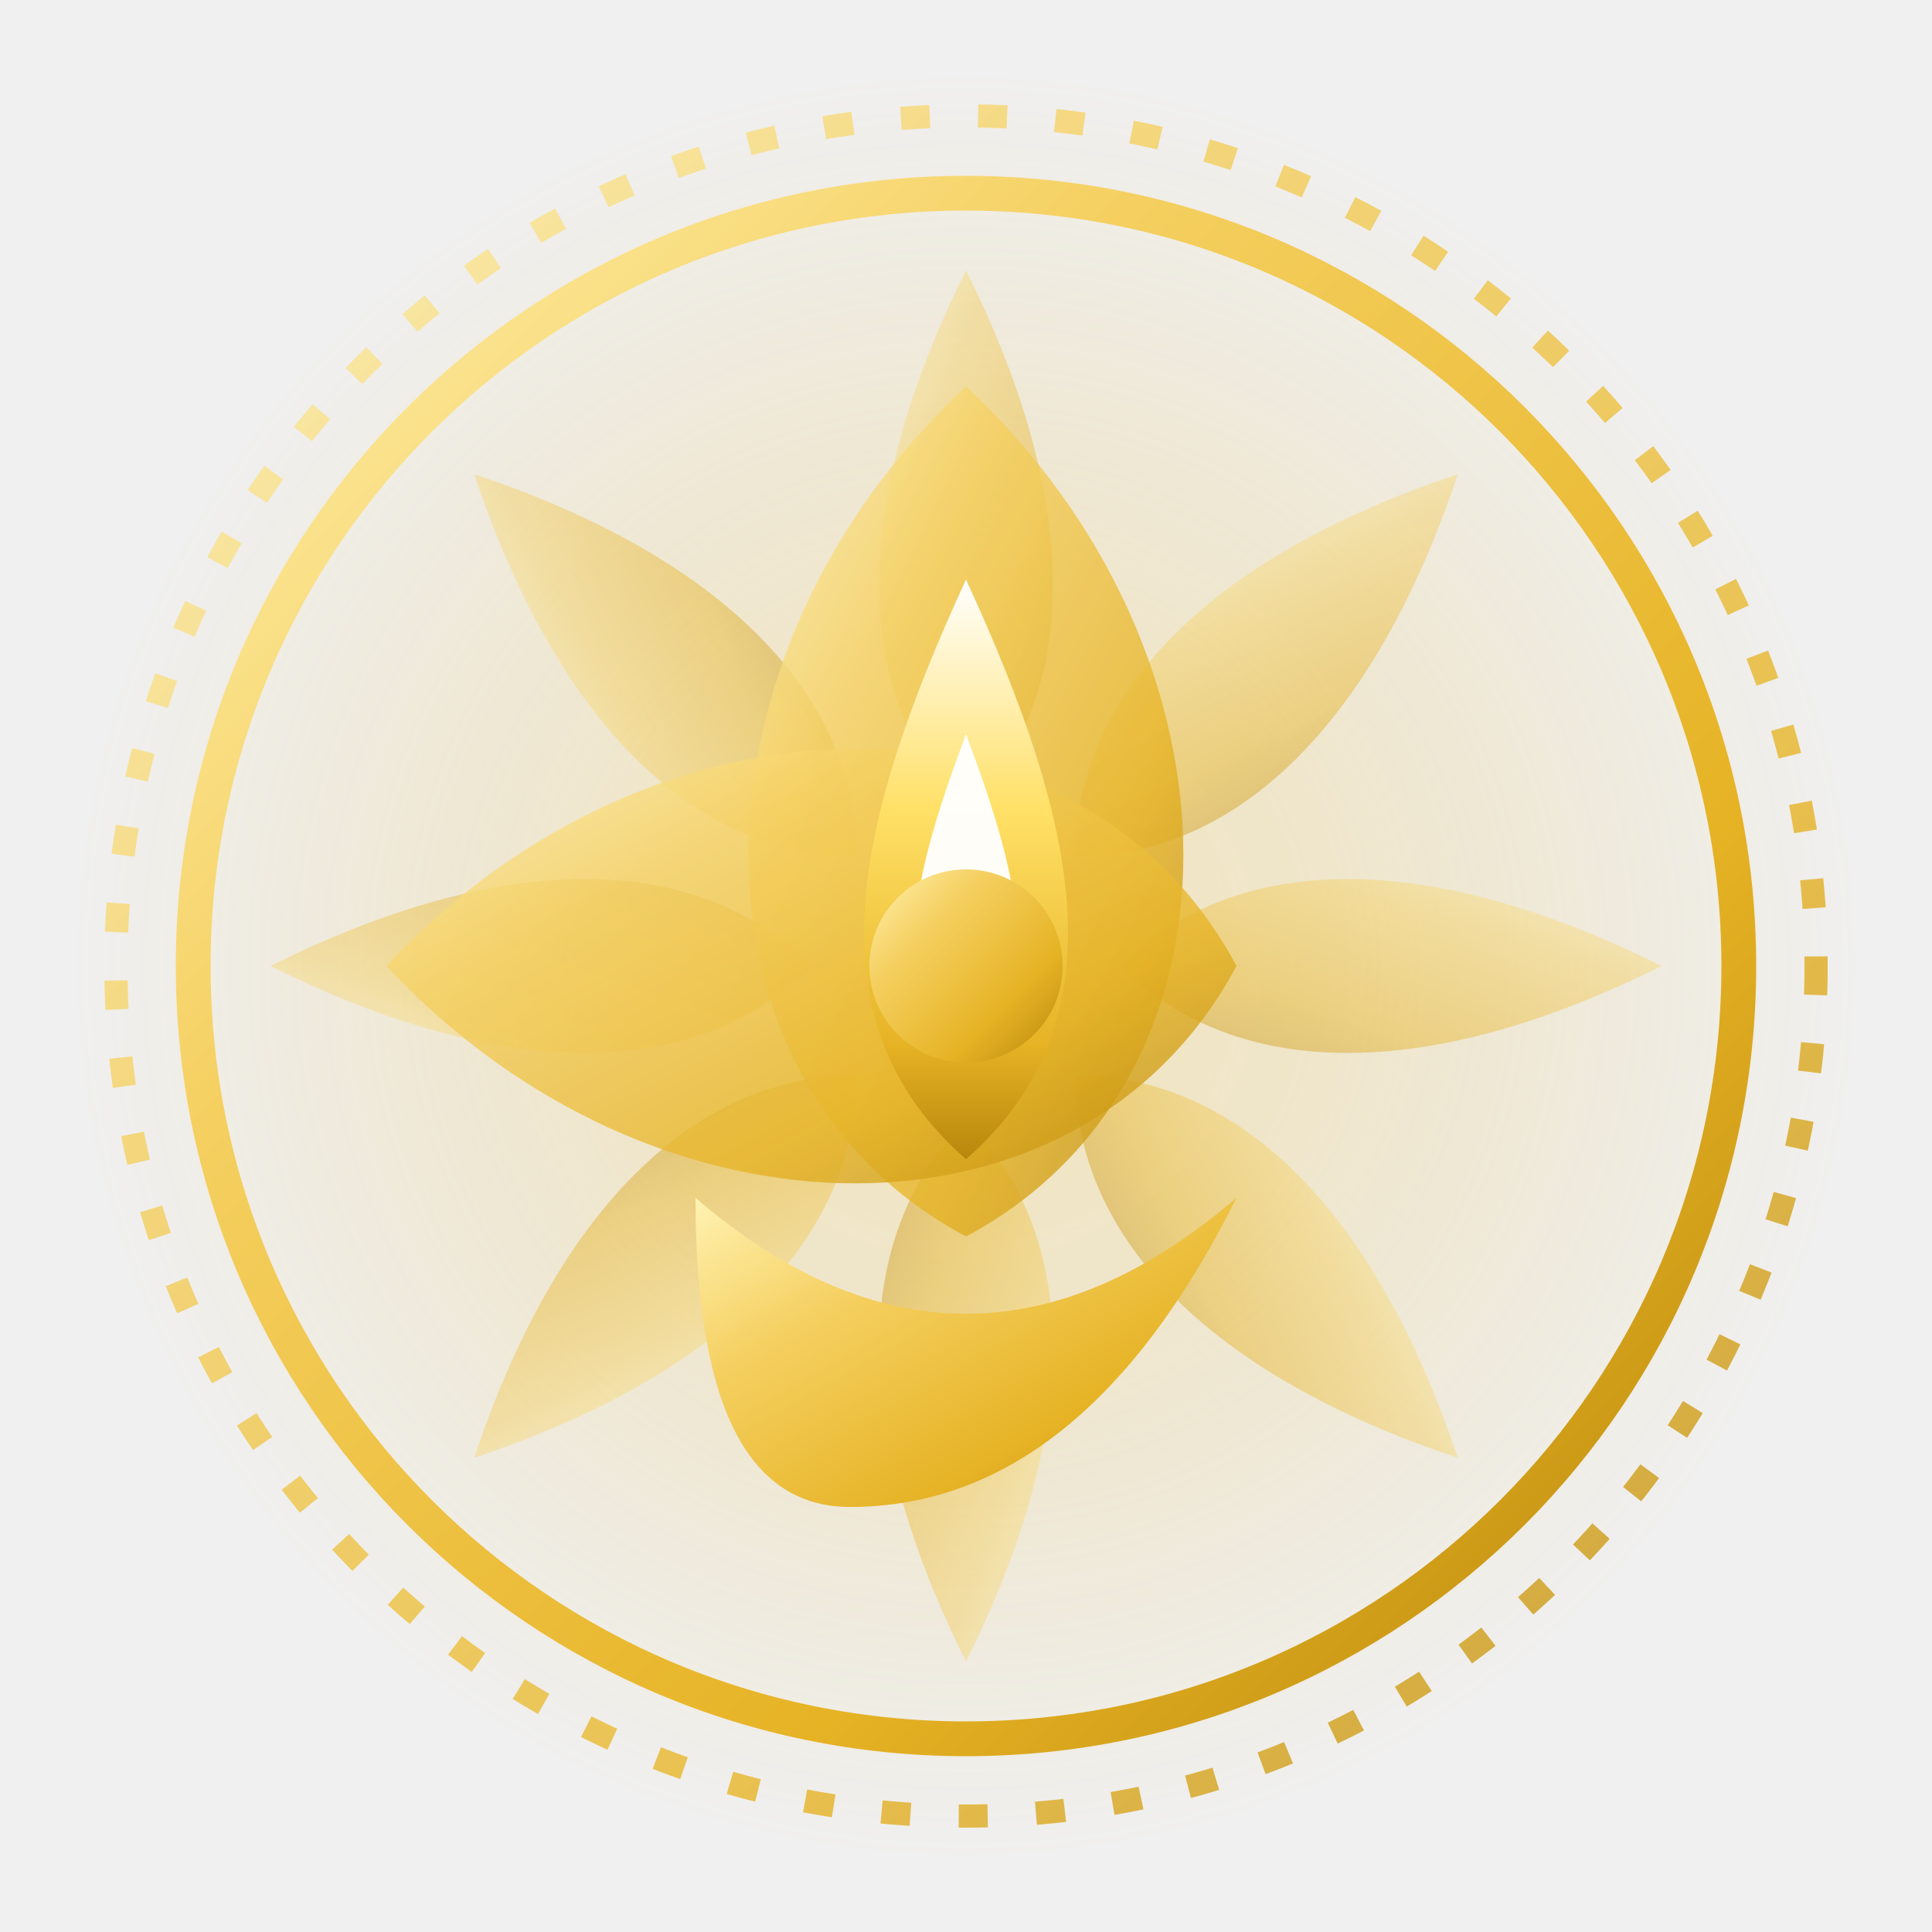
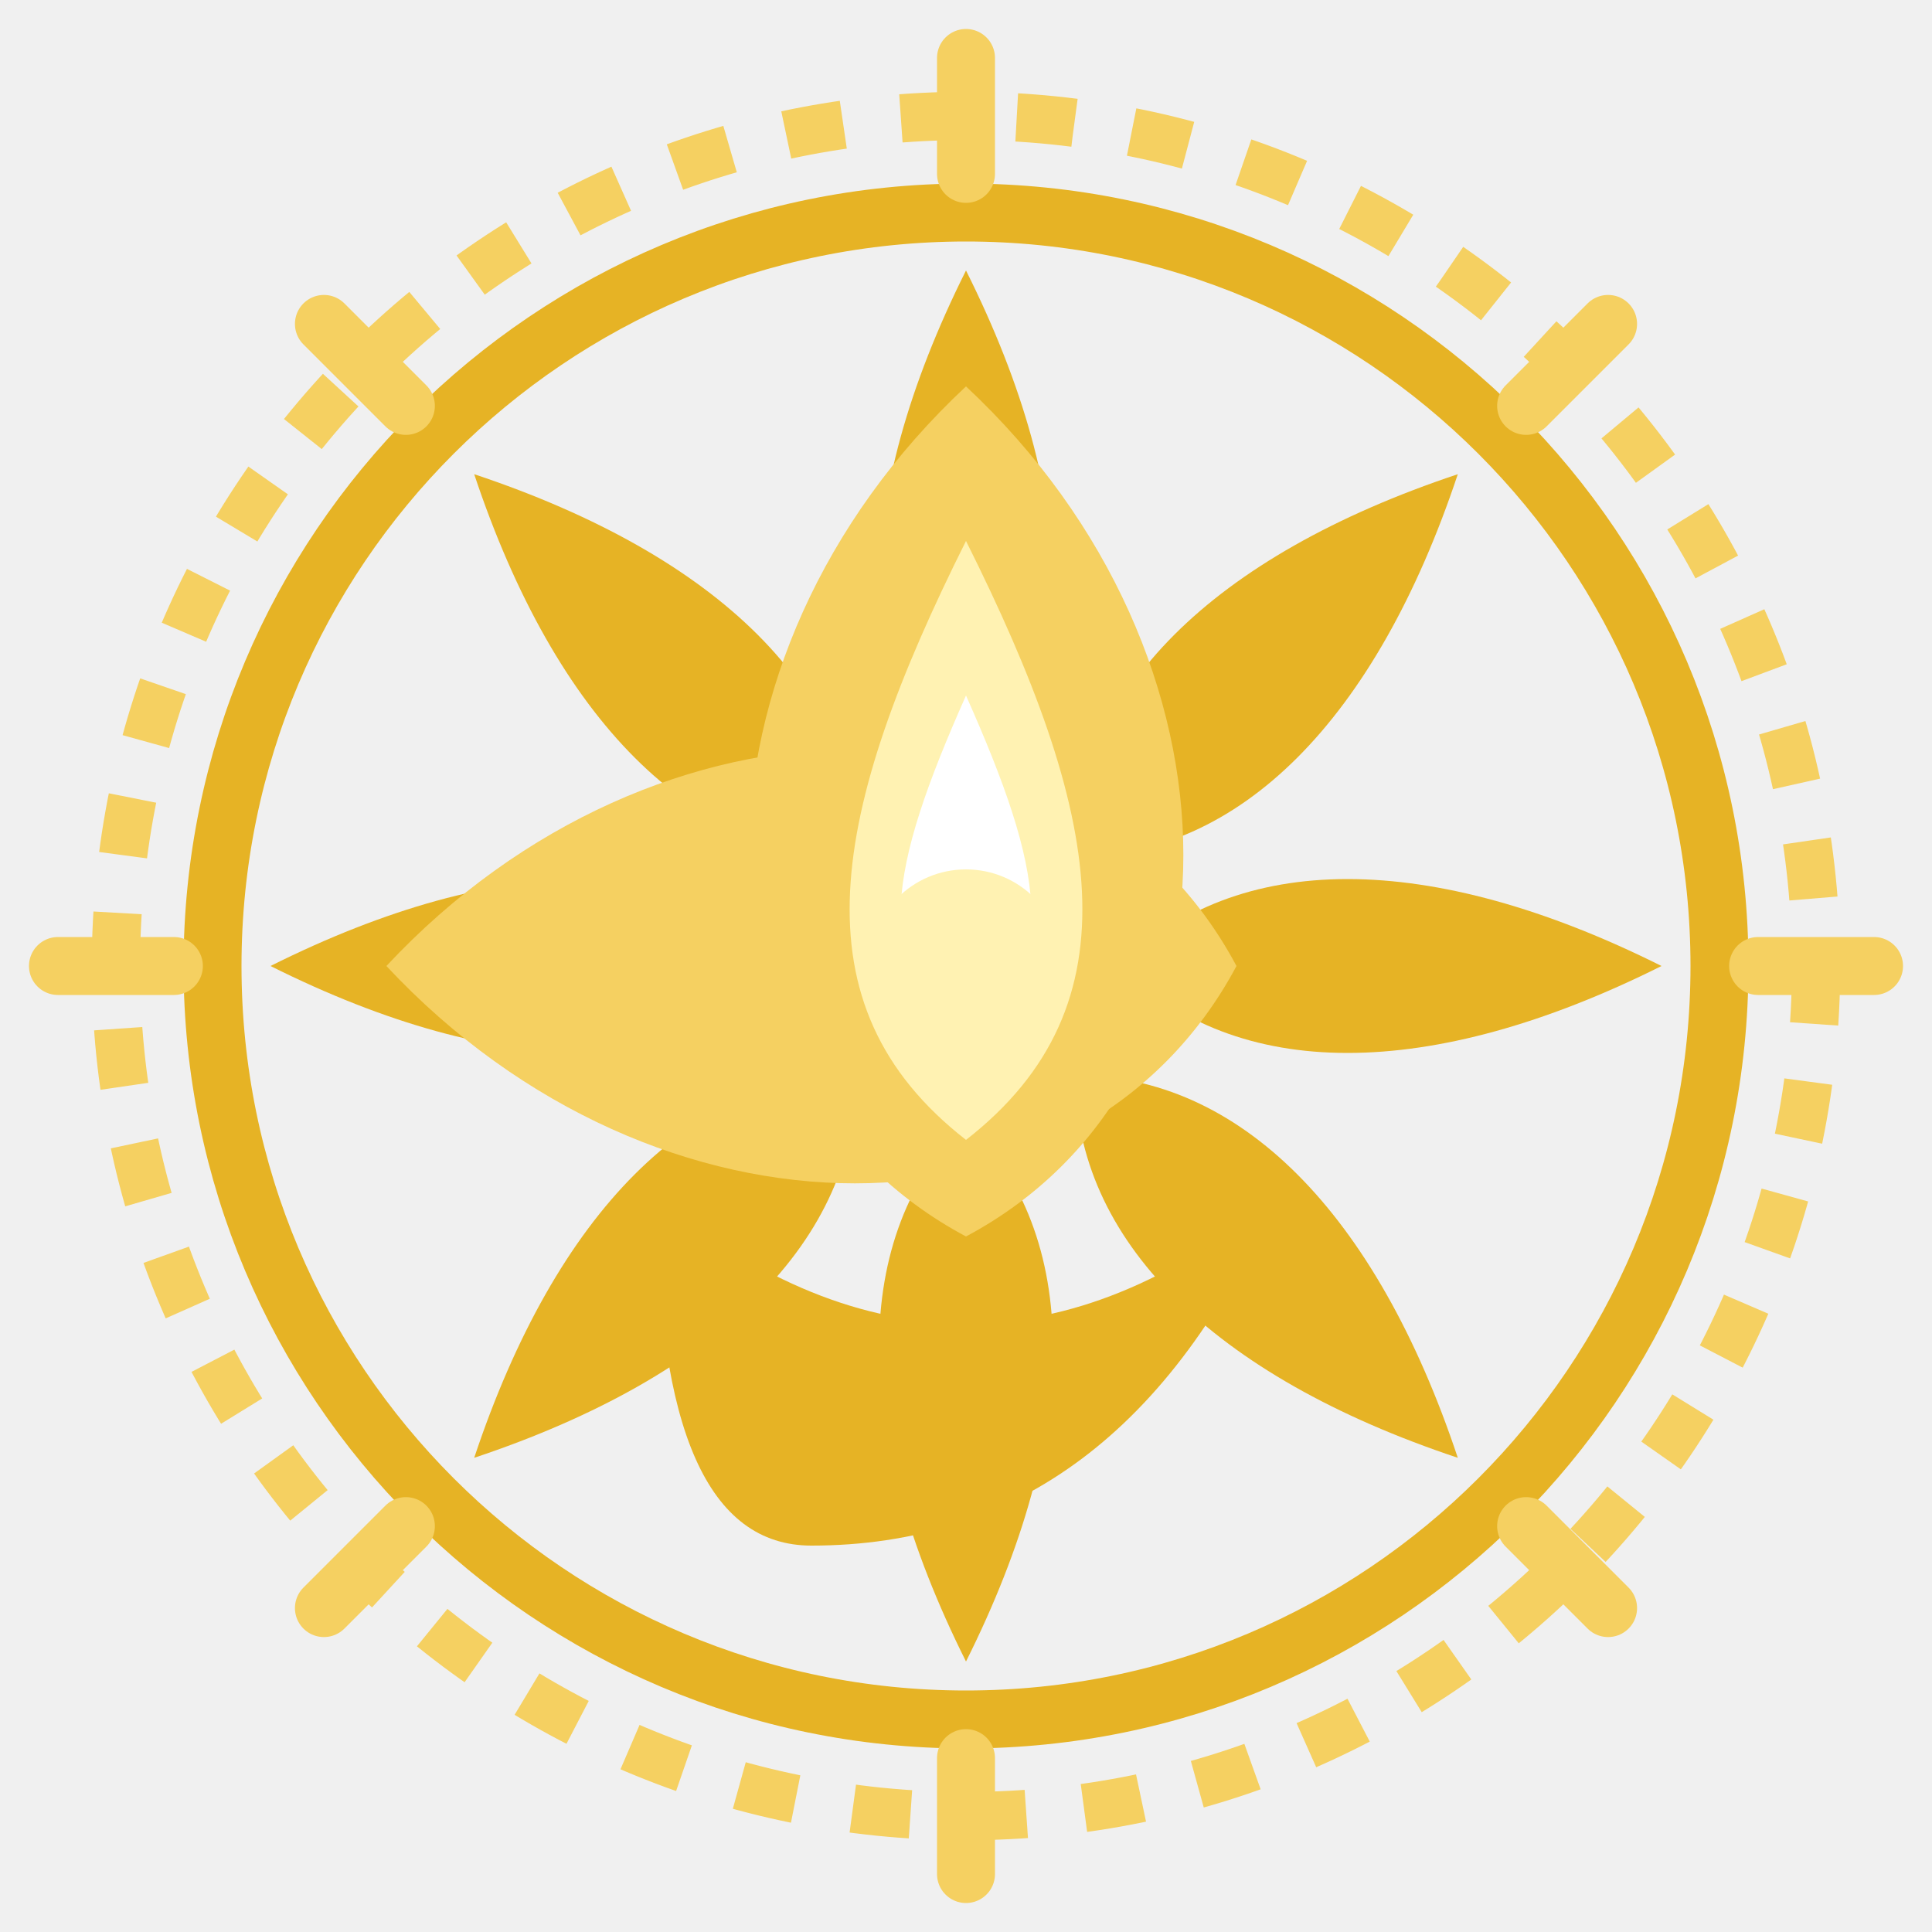
<svg xmlns="http://www.w3.org/2000/svg" width="512" height="512" viewBox="0 0 100 100" fill="none">
-   <defs>
-     <linearGradient id="pitrayaFaviconGold" x1="0%" y1="0%" x2="100%" y2="100%">
-       <stop offset="0%" stop-color="#FFF2B2" />
-       <stop offset="30%" stop-color="#F5D061" />
-       <stop offset="70%" stop-color="#E6B325" />
-       <stop offset="100%" stop-color="#B8860B" />
-     </linearGradient>
-     <linearGradient id="pitrayaFaviconFlame" x1="50%" y1="0%" x2="50%" y2="100%">
-       <stop offset="0%" stop-color="#FFFFFF" />
-       <stop offset="40%" stop-color="#FFE066" />
-       <stop offset="80%" stop-color="#E6B325" />
-       <stop offset="100%" stop-color="#B8860B" />
-     </linearGradient>
-     <radialGradient id="pitrayaFaviconHalo" cx="50%" cy="50%" r="50%">
-       <stop offset="0%" stop-color="#F5D061" stop-opacity="0.35" />
-       <stop offset="70%" stop-color="#E6B325" stop-opacity="0.1" />
-       <stop offset="100%" stop-color="#E6B325" stop-opacity="0" />
-     </radialGradient>
-   </defs>
-   <circle cx="50" cy="50" r="46" fill="url(#pitrayaFaviconHalo)" />
-   <circle cx="50" cy="50" r="44" stroke="url(#pitrayaFaviconGold)" stroke-width="1.2" stroke-dasharray="1.5 2.5" opacity="0.8" />
-   <circle cx="50" cy="50" r="40" stroke="url(#pitrayaFaviconGold)" stroke-width="1.8" />
-   <line x1="50" y1="5" x2="50" y2="10" stroke="url(#pitrayaFaviconGold)" stroke-width="2" stroke-linecap="round" />
-   <line x1="50" y1="5" x2="50" y2="10" stroke="url(#pitrayaFaviconGold)" stroke-width="2" stroke-linecap="round" transform="rotate(45 50 50)" />
-   <line x1="50" y1="5" x2="50" y2="10" stroke="url(#pitrayaFaviconGold)" stroke-width="2" stroke-linecap="round" transform="rotate(90 50 50)" />
-   <line x1="50" y1="5" x2="50" y2="10" stroke="url(#pitrayaFaviconGold)" stroke-width="2" stroke-linecap="round" transform="rotate(135 50 50)" />
-   <line x1="50" y1="5" x2="50" y2="10" stroke="url(#pitrayaFaviconGold)" stroke-width="2" stroke-linecap="round" transform="rotate(180 50 50)" />
-   <line x1="50" y1="5" x2="50" y2="10" stroke="url(#pitrayaFaviconGold)" stroke-width="2" stroke-linecap="round" transform="rotate(225 50 50)" />
-   <line x1="50" y1="5" x2="50" y2="10" stroke="url(#pitrayaFaviconGold)" stroke-width="2" stroke-linecap="round" transform="rotate(270 50 50)" />
-   <line x1="50" y1="5" x2="50" y2="10" stroke="url(#pitrayaFaviconGold)" stroke-width="2" stroke-linecap="round" transform="rotate(315 50 50)" />
-   <path d="M 50 14 C 44 26, 44 36, 50 42 C 56 36, 56 26, 50 14 Z" fill="url(#pitrayaFaviconGold)" opacity="0.45" />
-   <path d="M 50 14 C 44 26, 44 36, 50 42 C 56 36, 56 26, 50 14 Z" fill="url(#pitrayaFaviconGold)" opacity="0.45" transform="rotate(45 50 50)" />
-   <path d="M 50 14 C 44 26, 44 36, 50 42 C 56 36, 56 26, 50 14 Z" fill="url(#pitrayaFaviconGold)" opacity="0.45" transform="rotate(90 50 50)" />
-   <path d="M 50 14 C 44 26, 44 36, 50 42 C 56 36, 56 26, 50 14 Z" fill="url(#pitrayaFaviconGold)" opacity="0.45" transform="rotate(135 50 50)" />
-   <path d="M 50 14 C 44 26, 44 36, 50 42 C 56 36, 56 26, 50 14 Z" fill="url(#pitrayaFaviconGold)" opacity="0.45" transform="rotate(180 50 50)" />
-   <path d="M 50 14 C 44 26, 44 36, 50 42 C 56 36, 56 26, 50 14 Z" fill="url(#pitrayaFaviconGold)" opacity="0.45" transform="rotate(225 50 50)" />
-   <path d="M 50 14 C 44 26, 44 36, 50 42 C 56 36, 56 26, 50 14 Z" fill="url(#pitrayaFaviconGold)" opacity="0.45" transform="rotate(270 50 50)" />
-   <path d="M 50 14 C 44 26, 44 36, 50 42 C 56 36, 56 26, 50 14 Z" fill="url(#pitrayaFaviconGold)" opacity="0.45" transform="rotate(315 50 50)" />
-   <path d="M 50 20 C 35 34, 35 56, 50 64 C 65 56, 65 34, 50 20 Z" fill="url(#pitrayaFaviconGold)" opacity="0.8" />
-   <path d="M 20 50 C 34 35, 56 35, 64 50 C 56 65, 34 65, 20 50 Z" fill="url(#pitrayaFaviconGold)" opacity="0.8" />
-   <path d="M 36 62 Q 50 74 64 62 Q 56 78 44 78 Q 36 78 36 62 Z" fill="url(#pitrayaFaviconGold)" />
-   <path d="M 50 30 C 44 43, 42 53, 50 60 C 58 53, 56 43, 50 30 Z" fill="url(#pitrayaFaviconFlame)" />
-   <path d="M 50 38 C 47 46, 46 51, 50 55 C 54 51, 53 46, 50 38 Z" fill="#FFFFFF" opacity="0.95" />
-   <circle cx="50" cy="50" r="5" fill="url(#pitrayaFaviconGold)" />
+   <circle cx="50" cy="50" r="44" stroke="#F5D061" stroke-width="2.5" stroke-dasharray="3 3" />
+   <circle cx="50" cy="50" r="39" stroke="#E6B325" stroke-width="3" />
+   <line x1="50" y1="3" x2="50" y2="9" stroke="#F5D061" stroke-width="3" stroke-linecap="round" />
+   <line x1="50" y1="3" x2="50" y2="9" stroke="#F5D061" stroke-width="3" stroke-linecap="round" transform="rotate(45 50 50)" />
+   <line x1="50" y1="3" x2="50" y2="9" stroke="#F5D061" stroke-width="3" stroke-linecap="round" transform="rotate(90 50 50)" />
+   <line x1="50" y1="3" x2="50" y2="9" stroke="#F5D061" stroke-width="3" stroke-linecap="round" transform="rotate(135 50 50)" />
+   <line x1="50" y1="3" x2="50" y2="9" stroke="#F5D061" stroke-width="3" stroke-linecap="round" transform="rotate(180 50 50)" />
+   <line x1="50" y1="3" x2="50" y2="9" stroke="#F5D061" stroke-width="3" stroke-linecap="round" transform="rotate(225 50 50)" />
+   <line x1="50" y1="3" x2="50" y2="9" stroke="#F5D061" stroke-width="3" stroke-linecap="round" transform="rotate(270 50 50)" />
+   <line x1="50" y1="3" x2="50" y2="9" stroke="#F5D061" stroke-width="3" stroke-linecap="round" transform="rotate(315 50 50)" />
+   <path d="M 50 14 C 44 26, 44 36, 50 42 C 56 36, 56 26, 50 14 Z" fill="#E6B325" />
+   <path d="M 50 14 C 44 26, 44 36, 50 42 C 56 36, 56 26, 50 14 Z" fill="#E6B325" transform="rotate(45 50 50)" />
+   <path d="M 50 14 C 44 26, 44 36, 50 42 C 56 36, 56 26, 50 14 Z" fill="#E6B325" transform="rotate(90 50 50)" />
+   <path d="M 50 14 C 44 26, 44 36, 50 42 C 56 36, 56 26, 50 14 Z" fill="#E6B325" transform="rotate(135 50 50)" />
+   <path d="M 50 14 C 44 26, 44 36, 50 42 C 56 36, 56 26, 50 14 Z" fill="#E6B325" transform="rotate(180 50 50)" />
+   <path d="M 50 14 C 44 26, 44 36, 50 42 C 56 36, 56 26, 50 14 Z" fill="#E6B325" transform="rotate(225 50 50)" />
+   <path d="M 50 14 C 44 26, 44 36, 50 42 C 56 36, 56 26, 50 14 Z" fill="#E6B325" transform="rotate(270 50 50)" />
+   <path d="M 50 14 C 44 26, 44 36, 50 42 C 56 36, 56 26, 50 14 Z" fill="#E6B325" transform="rotate(315 50 50)" />
+   <path d="M 50 20 C 35 34, 35 56, 50 64 C 65 56, 65 34, 50 20 Z" fill="#F5D061" />
+   <path d="M 20 50 C 34 35, 56 35, 64 50 C 56 65, 34 65, 20 50 Z" fill="#F5D061" />
+   <path d="M 34 62 Q 50 75 66 62 Q 58 80 42 80 Q 34 80 34 62 Z" fill="#E6B325" />
+   <path d="M 50 28 C 43 42, 41 52, 50 59 C 59 52, 57 42, 50 28 Z" fill="#FFF2B2" />
+   <path d="M 50 36 C 46 45, 45 50, 50 54 C 55 50, 54 45, 50 36 Z" fill="#FFFFFF" />
+   <circle cx="50" cy="50" r="5" fill="#FFF2B2" />
</svg>
